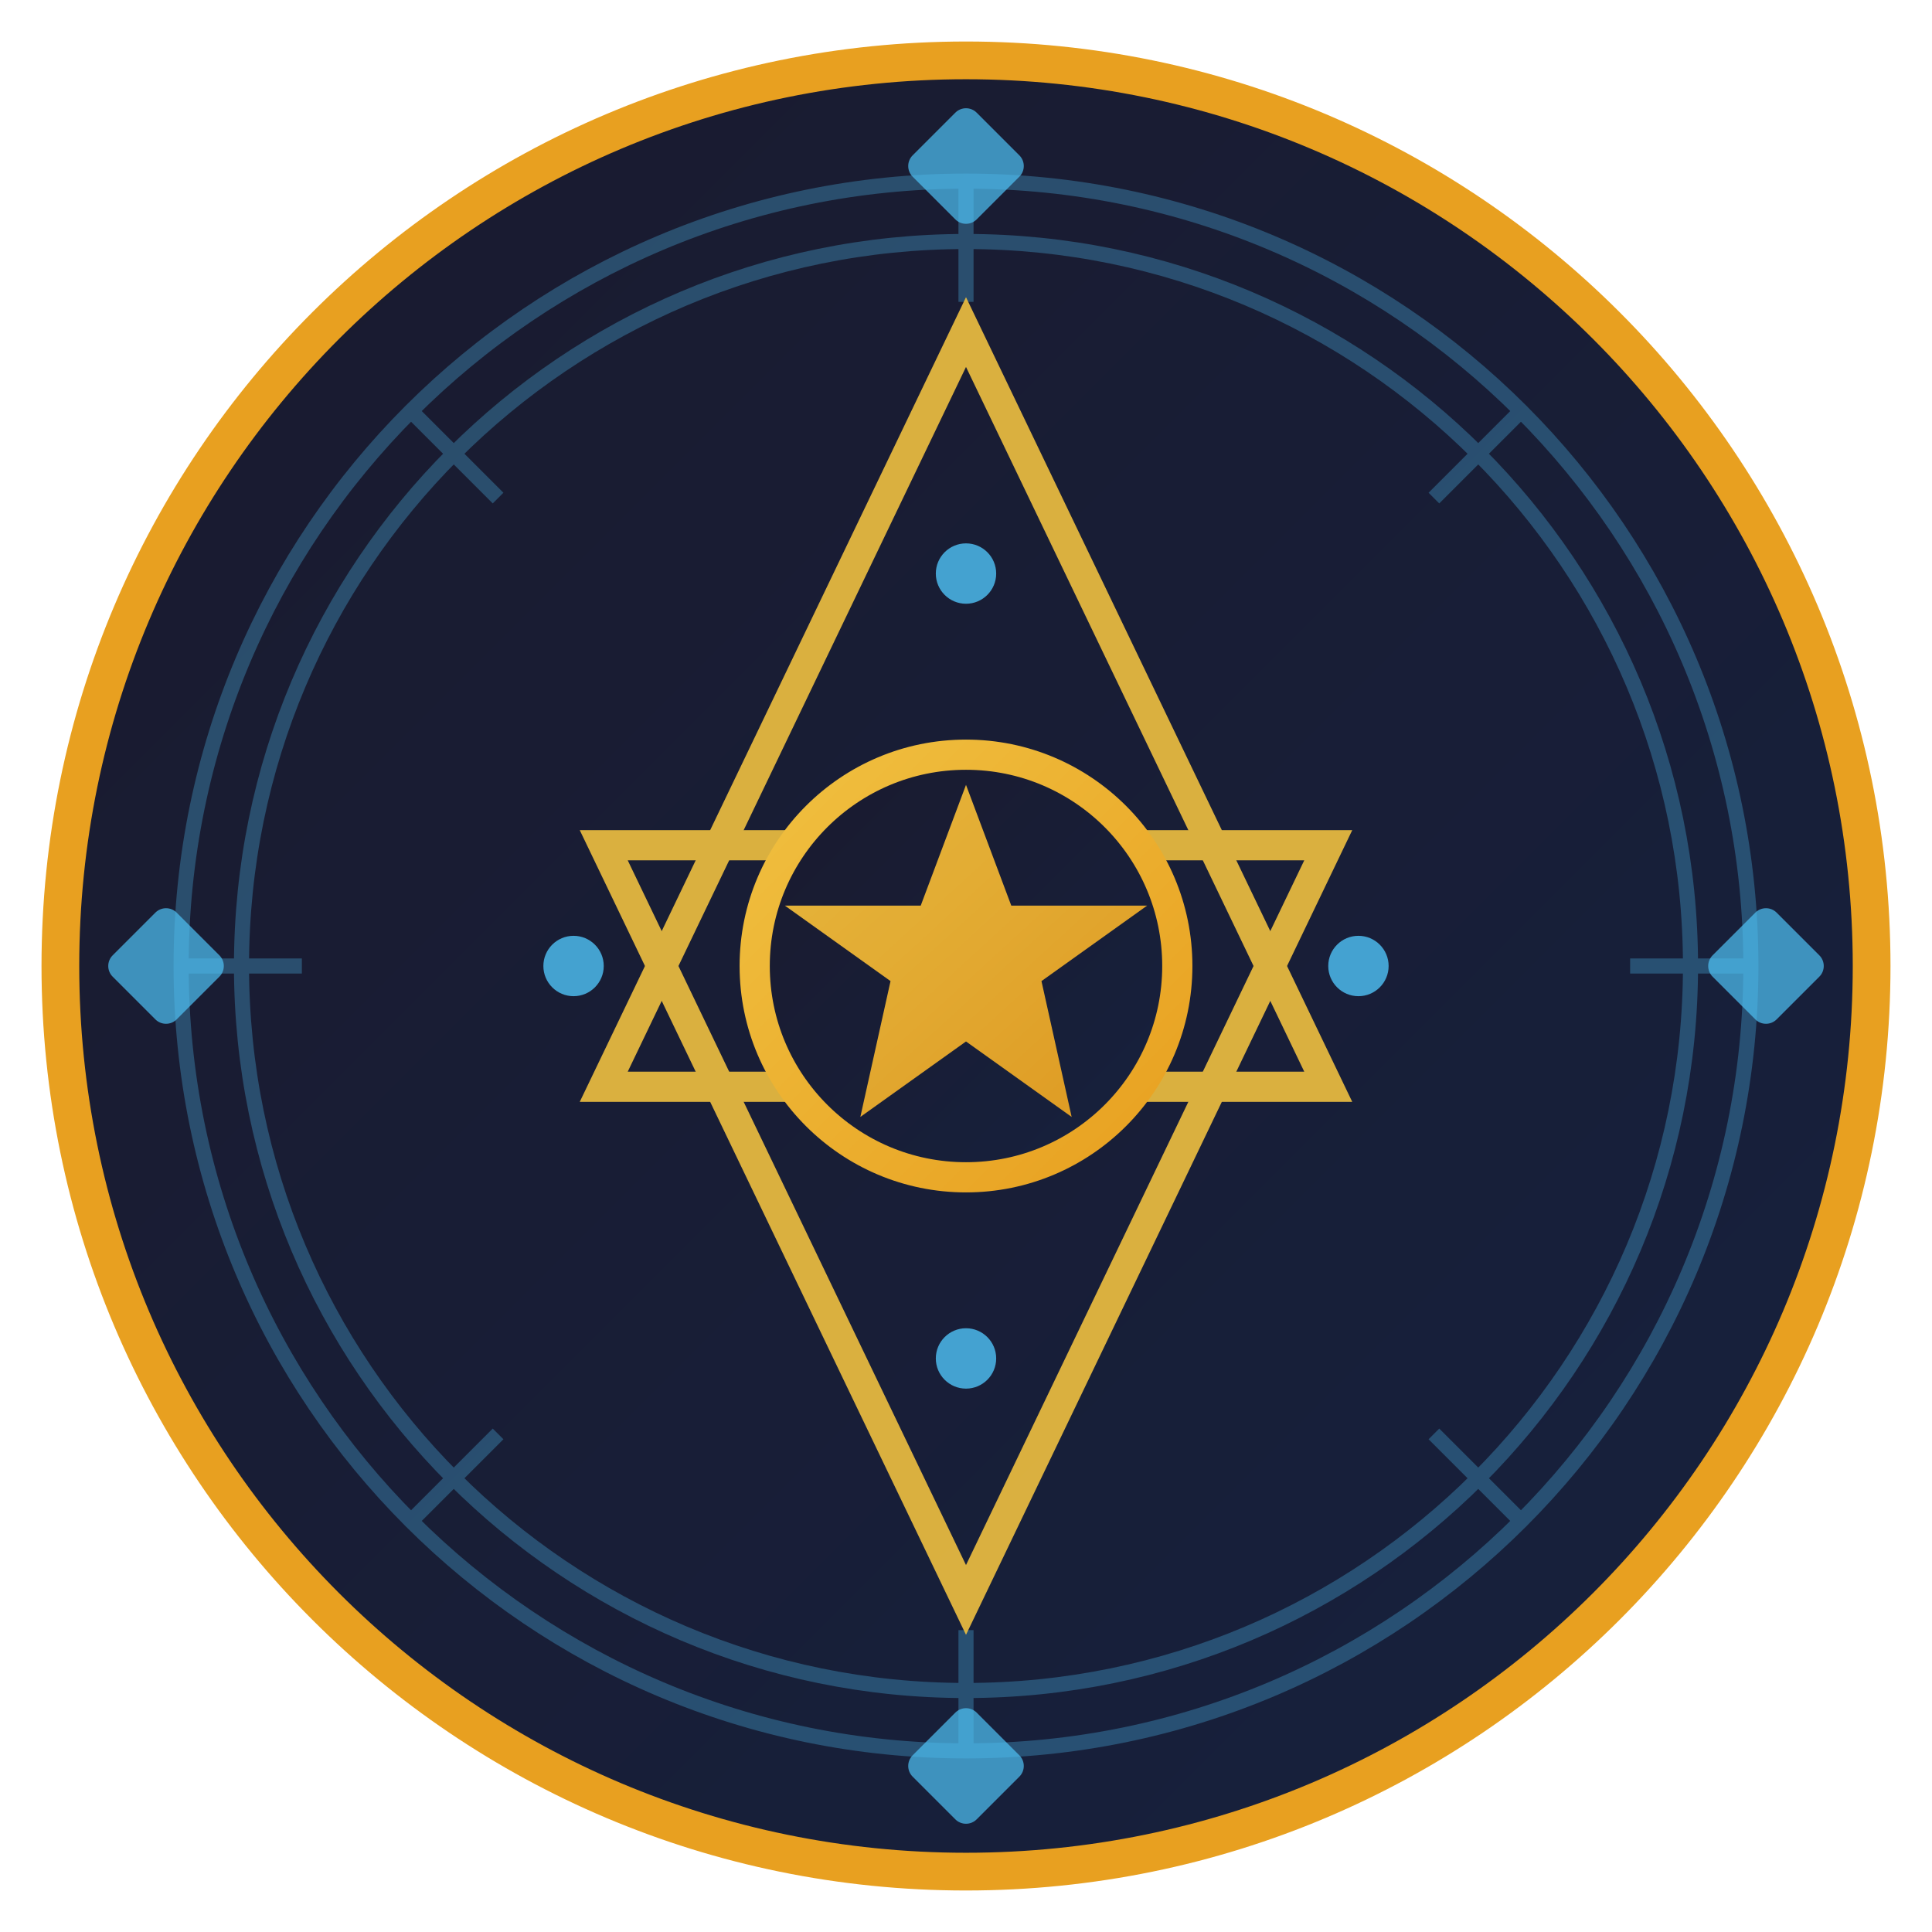
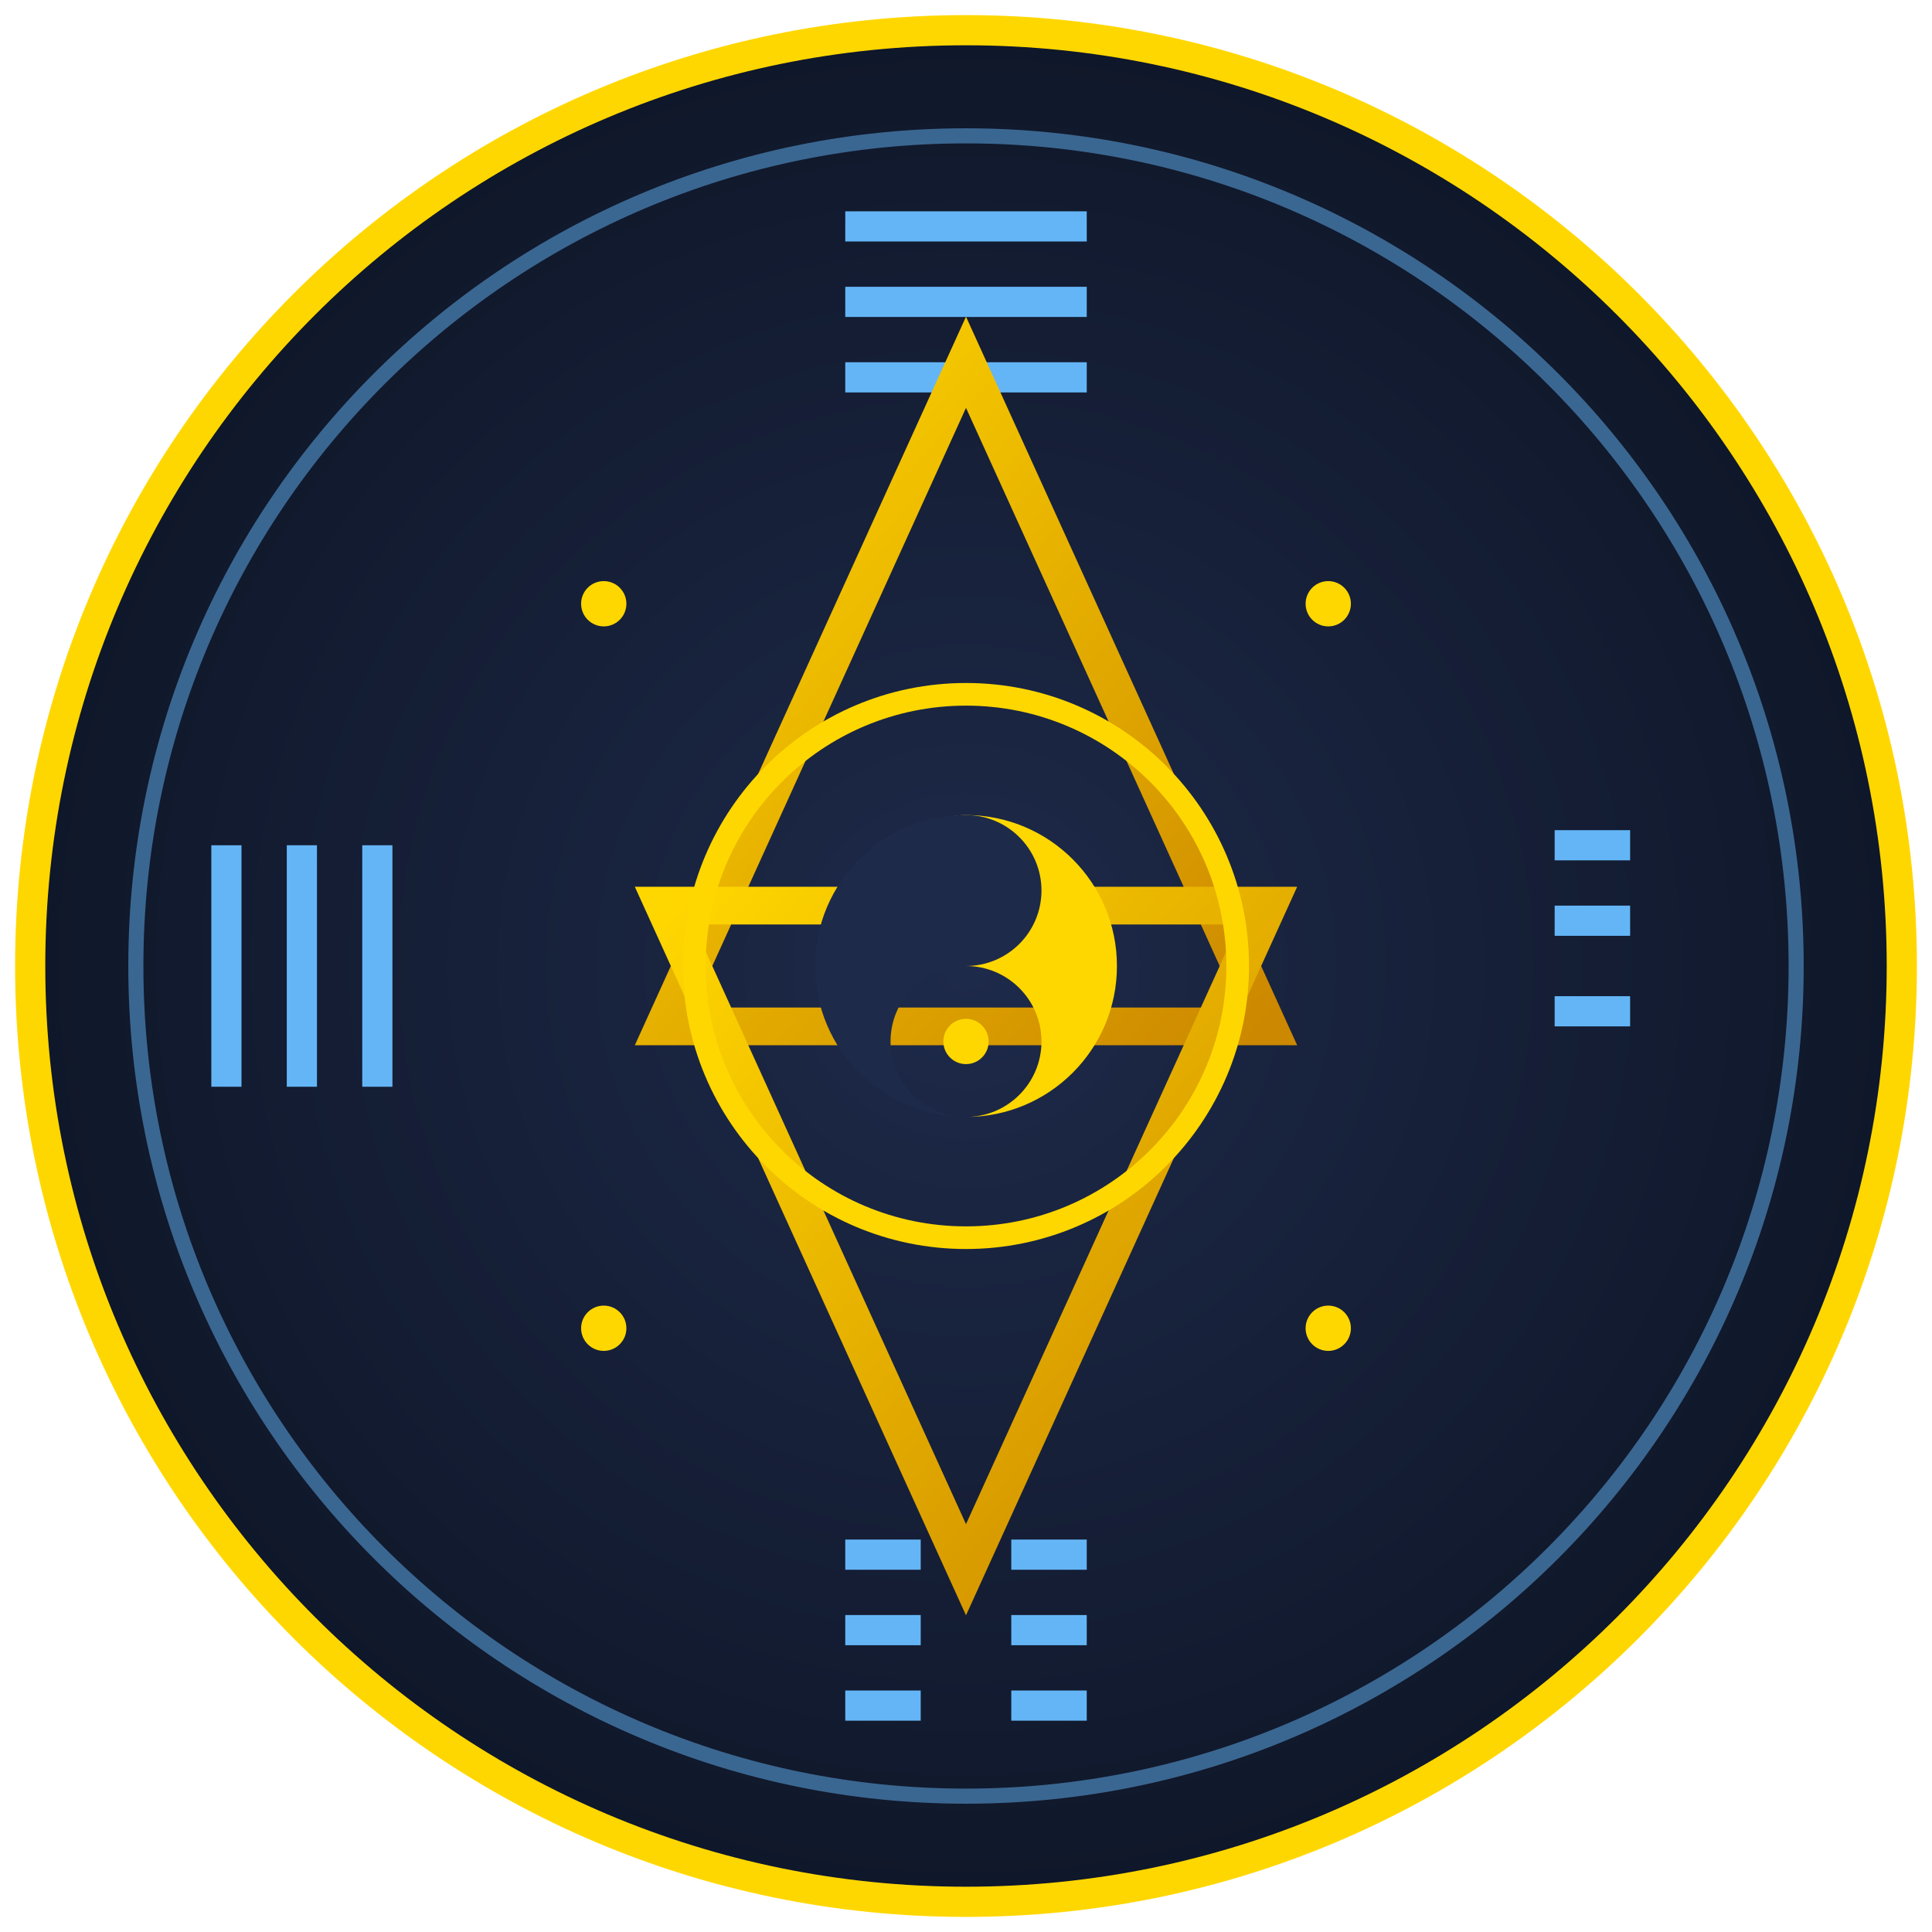
<svg xmlns="http://www.w3.org/2000/svg" viewBox="0 0 128 128">
  <defs>
-     <linearGradient id="bg" x1="0%" y1="0%" x2="100%" y2="100%">
-       <stop offset="0%" style="stop-color:#1a1a2e" />
-       <stop offset="100%" style="stop-color:#16213e" />
-     </linearGradient>
+     <radialGradient id="bg" cx="50%" cy="50%" r="50%">
+       <stop offset="0%" style="stop-color:#1e2a4a" />
+       <stop offset="100%" style="stop-color:#0f1729" />
+     </radialGradient>
    <linearGradient id="gold" x1="0%" y1="0%" x2="100%" y2="100%">
-       <stop offset="0%" style="stop-color:#f0c040" />
-       <stop offset="100%" style="stop-color:#e8a020" />
-     </linearGradient>
-     <linearGradient id="accent" x1="0%" y1="0%" x2="100%" y2="100%">
-       <stop offset="0%" style="stop-color:#4fc3f7" />
-       <stop offset="100%" style="stop-color:#0288d1" />
+       <stop offset="0%" style="stop-color:#ffd700" />
+       <stop offset="100%" style="stop-color:#cc8800" />
    </linearGradient>
  </defs>
-   <circle cx="64" cy="64" r="60" fill="url(#bg)" stroke="#e8a020" stroke-width="2.5" />
-   <g opacity="0.3" stroke="#4fc3f7" stroke-width="1" fill="none">
-     <circle cx="64" cy="64" r="52" />
-     <circle cx="64" cy="64" r="48" />
-     <line x1="64" y1="12" x2="64" y2="20" />
-     <line x1="64" y1="108" x2="64" y2="116" />
-     <line x1="12" y1="64" x2="20" y2="64" />
-     <line x1="108" y1="64" x2="116" y2="64" />
-     <line x1="27" y1="27" x2="33" y2="33" />
-     <line x1="95" y1="95" x2="101" y2="101" />
-     <line x1="101" y1="27" x2="95" y2="33" />
-     <line x1="27" y1="101" x2="33" y2="95" />
+   <circle cx="64" cy="64" r="62" fill="url(#bg)" stroke="#ffd700" stroke-width="2" />
+   <circle cx="64" cy="64" r="55" fill="none" stroke="#64b5f6" stroke-width="1" opacity="0.5" />
+   <g stroke="#64b5f6" stroke-width="2">
+     <line x1="56" y1="15" x2="72" y2="15" />
+     <line x1="56" y1="20" x2="72" y2="20" />
+     <line x1="56" y1="25" x2="72" y2="25" />
  </g>
-   <g fill="url(#gold)" opacity="0.9">
-     <polygon points="64,22 88,72 40,72" fill="none" stroke="#f0c040" stroke-width="2" />
-     <polygon points="64,106 40,56 88,56" fill="none" stroke="#f0c040" stroke-width="2" />
+   <g stroke="#64b5f6" stroke-width="2">
+     <line x1="56" y1="103" x2="61" y2="103" />
+     <line x1="67" y1="103" x2="72" y2="103" />
+     <line x1="56" y1="108" x2="61" y2="108" />
+     <line x1="67" y1="108" x2="72" y2="108" />
+     <line x1="56" y1="113" x2="61" y2="113" />
+     <line x1="67" y1="113" x2="72" y2="113" />
  </g>
-   <circle cx="64" cy="64" r="14" fill="url(#bg)" stroke="url(#gold)" stroke-width="2" />
-   <polygon points="64,52 67,60 76,60 69,65 71,74 64,69 57,74 59,65 52,60 61,60" fill="url(#gold)" opacity="0.95" />
-   <g fill="#4fc3f7" opacity="0.7">
-     <rect x="61" y="8" width="6" height="6" rx="1" transform="rotate(45,64,11)" />
-     <rect x="61" y="114" width="6" height="6" rx="1" transform="rotate(45,64,117)" />
-     <rect x="8" y="61" width="6" height="6" rx="1" transform="rotate(45,11,64)" />
-     <rect x="114" y="61" width="6" height="6" rx="1" transform="rotate(45,117,64)" />
+   <g stroke="#64b5f6" stroke-width="2">
+     <line x1="15" y1="56" x2="15" y2="72" />
+     <line x1="20" y1="56" x2="20" y2="72" />
+     <line x1="25" y1="56" x2="25" y2="72" />
  </g>
-   <circle cx="64" cy="38" r="2" fill="#4fc3f7" opacity="0.8" />
-   <circle cx="64" cy="90" r="2" fill="#4fc3f7" opacity="0.8" />
-   <circle cx="38" cy="64" r="2" fill="#4fc3f7" opacity="0.8" />
-   <circle cx="90" cy="64" r="2" fill="#4fc3f7" opacity="0.8" />
+   <g stroke="#64b5f6" stroke-width="2">
+     <line x1="103" y1="56" x2="108" y2="56" />
+     <line x1="103" y1="61" x2="108" y2="61" />
+     <line x1="103" y1="67" x2="108" y2="67" />
+   </g>
+   <polygon points="64,24 84,68 44,68" fill="none" stroke="url(#gold)" stroke-width="2.5" />
+   <polygon points="64,104 44,60 84,60" fill="none" stroke="url(#gold)" stroke-width="2.5" />
+   <circle cx="64" cy="64" r="18" fill="none" stroke="#ffd700" stroke-width="1.5" />
+   <path d="M64,54 A10,10 0 0,1 64,74 A5,5 0 0,0 64,64 A5,5 0 0,1 64,54" fill="#ffd700" />
+   <path d="M64,74 A10,10 0 0,1 64,54 A5,5 0 0,1 64,64 A5,5 0 0,0 64,74" fill="#1e2a4a" />
+   <circle cx="64" cy="59" r="1.5" fill="#1e2a4a" />
+   <circle cx="64" cy="69" r="1.5" fill="#ffd700" />
+   <circle cx="40" cy="40" r="1.5" fill="#ffd700" />
+   <circle cx="88" cy="40" r="1.5" fill="#ffd700" />
+   <circle cx="40" cy="88" r="1.5" fill="#ffd700" />
+   <circle cx="88" cy="88" r="1.5" fill="#ffd700" />
</svg>
